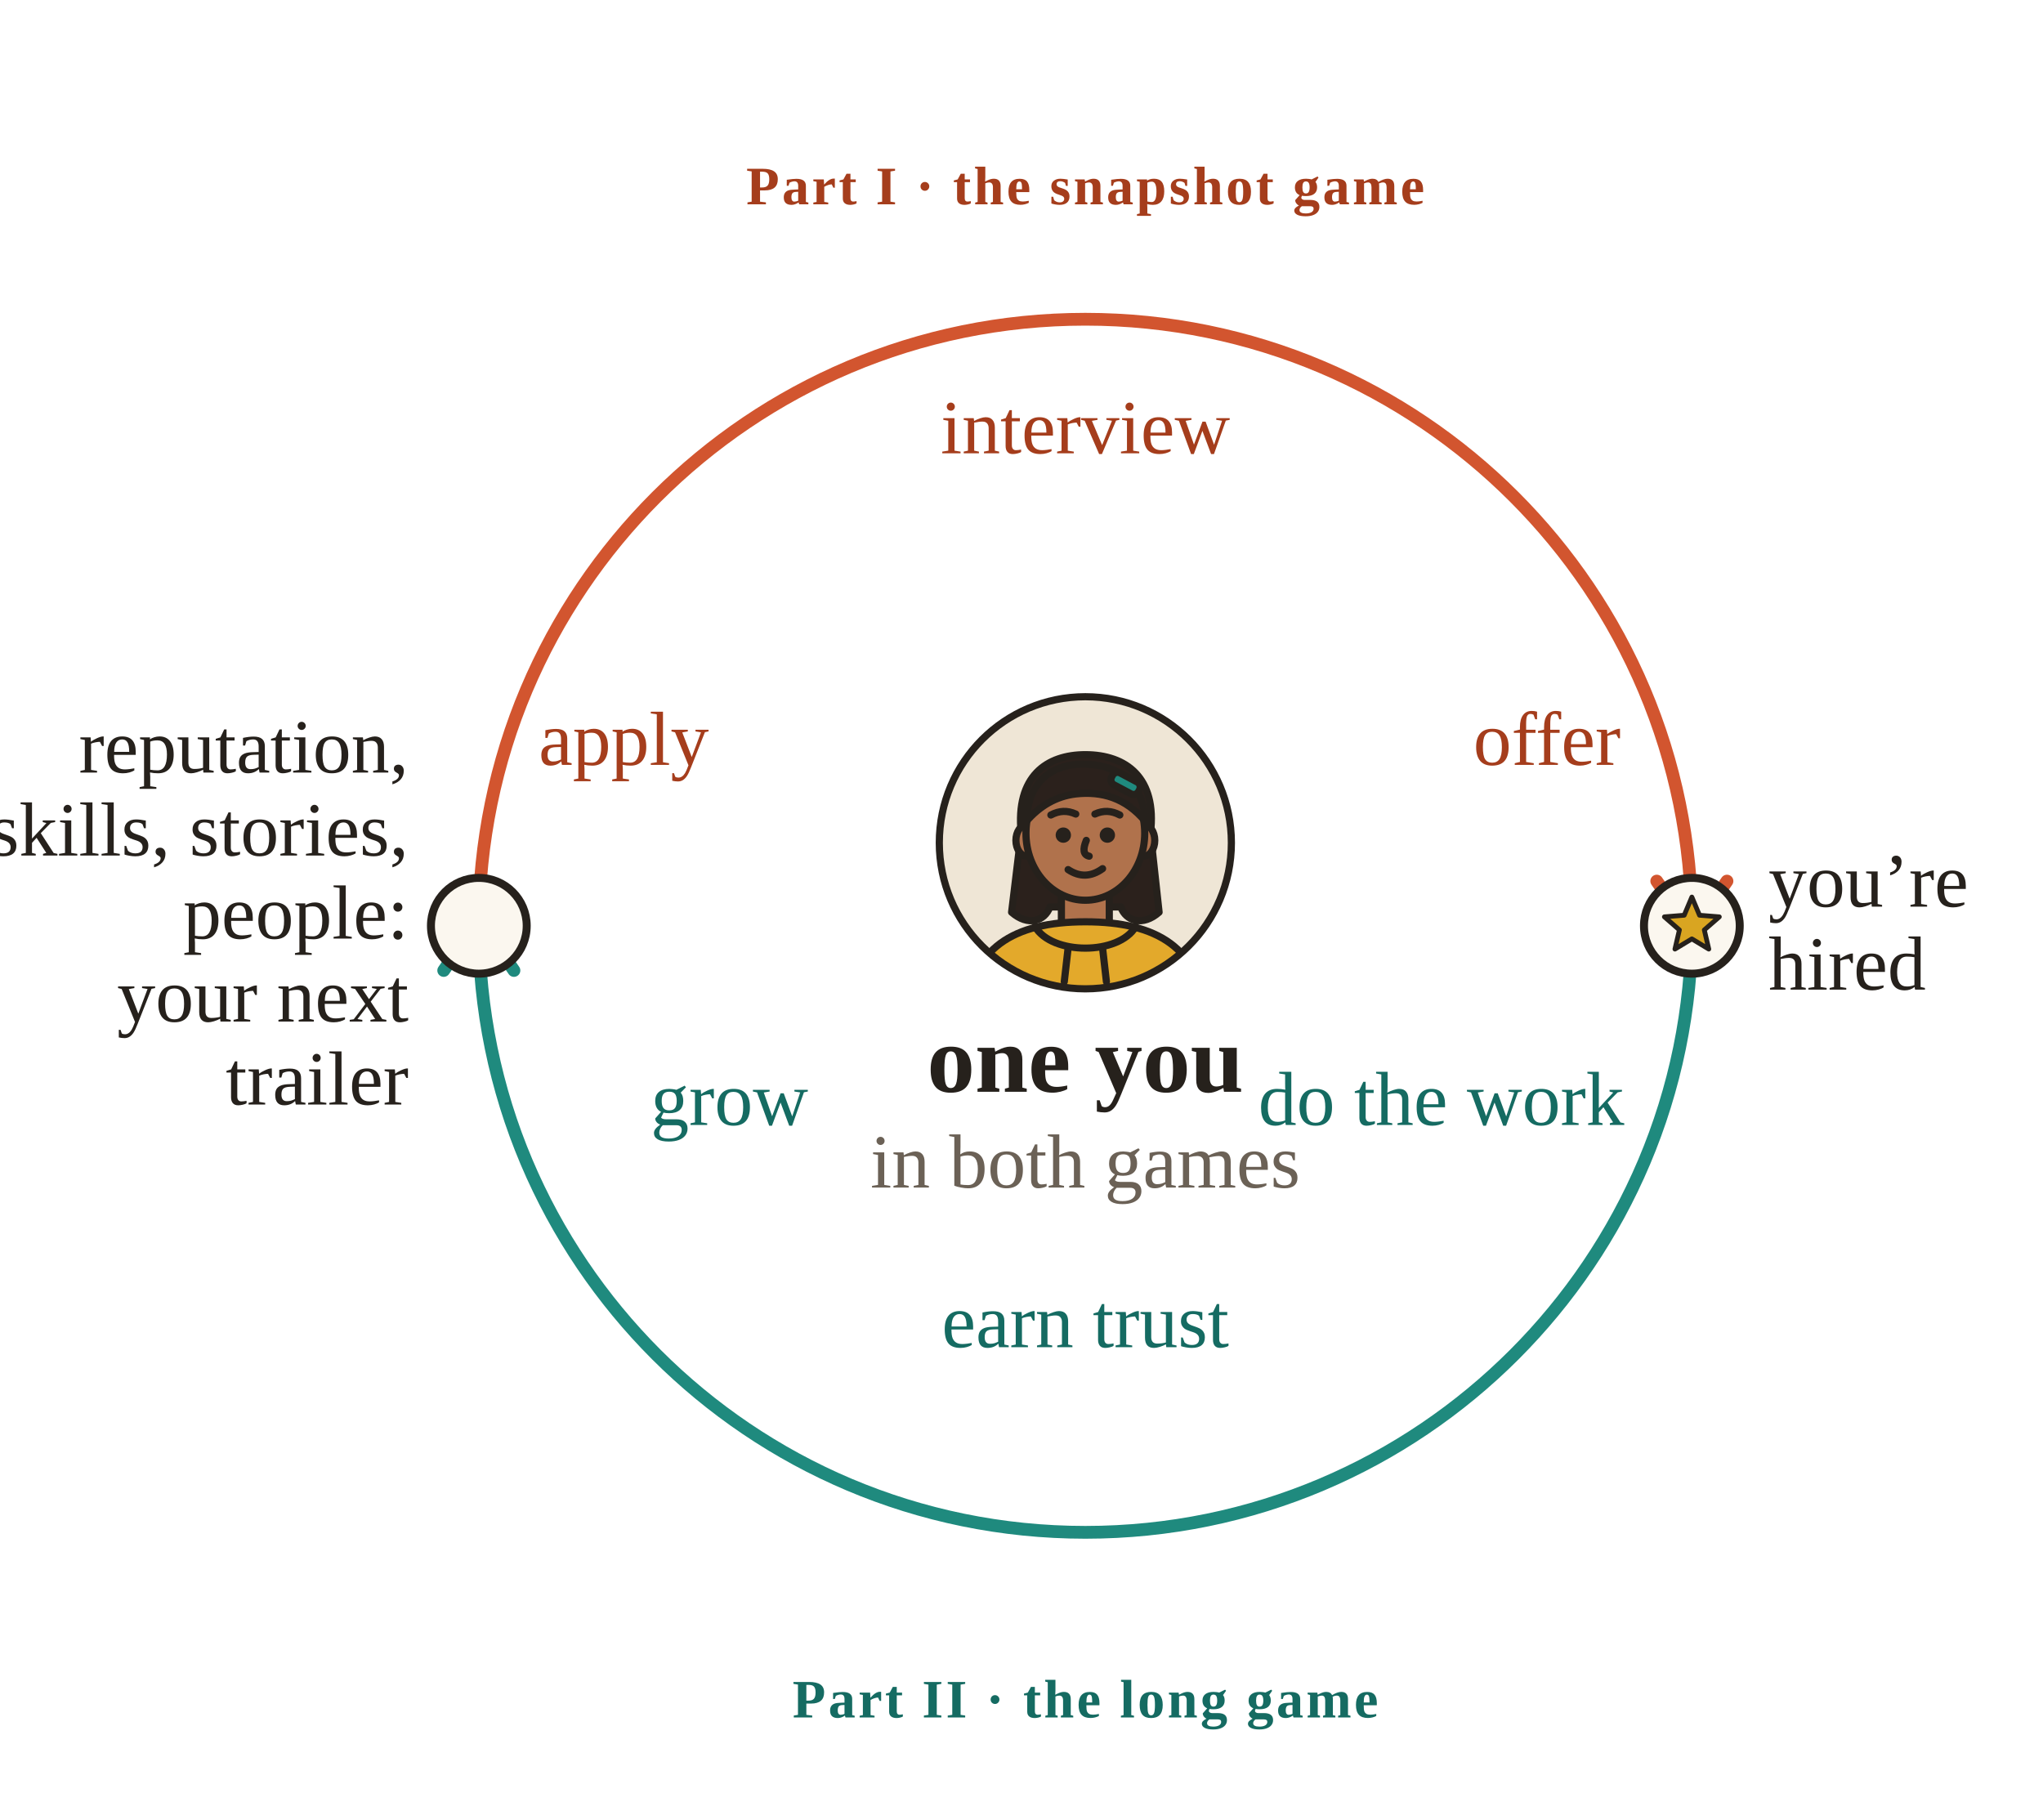
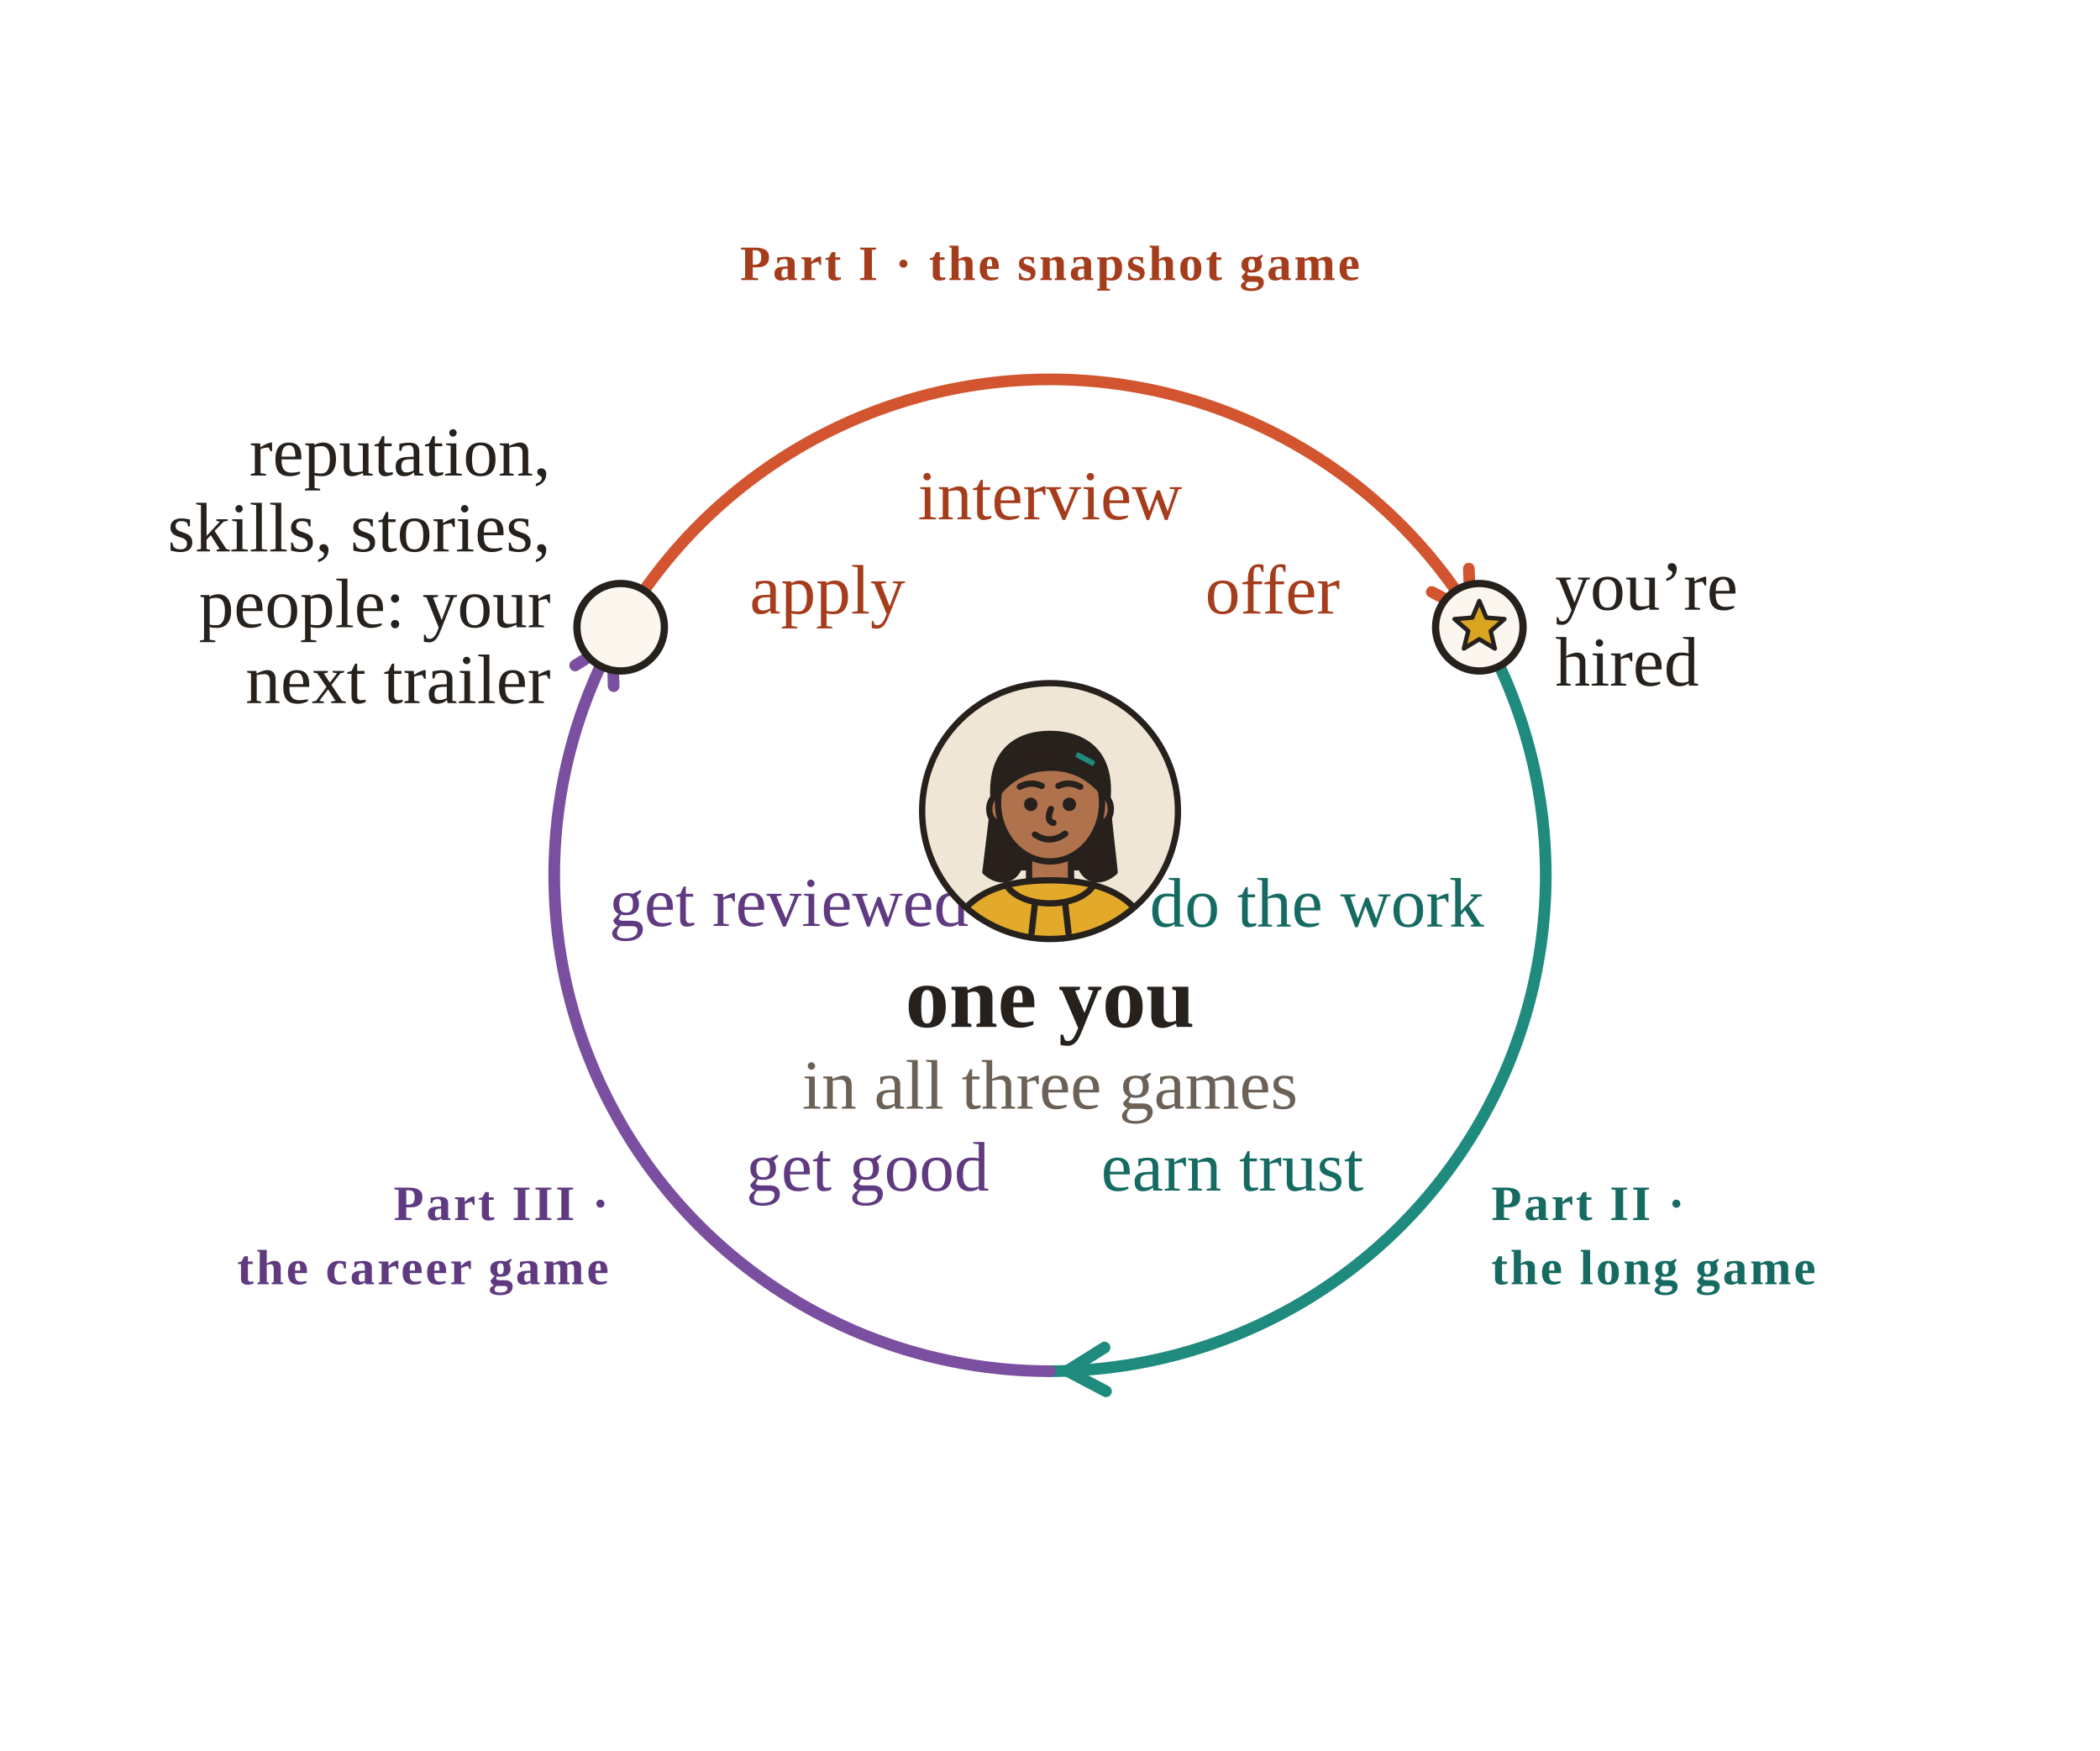
- <svg xmlns="http://www.w3.org/2000/svg" viewBox="0 0 640 570" class="fig">
+ <svg xmlns="http://www.w3.org/2000/svg" viewBox="0 0 720 600" class="fig">
  <style>
/* Figure vocabulary. Every figure's style element is an exact copy of this file
   (python3 tools/build.py --sync-figure-style). Colours come from theme tokens;
   the fallbacks are the light theme, used when a figure is opened on its own. */
.fig { font-family: var(--font-hand, "Caveat", "Segoe Print", "Comic Sans MS", cursive); }
.fig .k { fill: none; stroke: var(--fig-ink, #26211c); stroke-width: 2.5; stroke-linecap: round; stroke-linejoin: round; }
.fig .k-thin { fill: none; stroke: var(--fig-ink, #26211c); stroke-width: 1.5; stroke-linecap: round; stroke-linejoin: round; }
.fig .k-thick { fill: none; stroke: var(--fig-ink, #26211c); stroke-width: 4; stroke-linecap: round; stroke-linejoin: round; }
.fig .k-dash { stroke-dasharray: 7 8; }
.fig .k-mute { stroke: var(--fig-ink-2, #6b6156); }
.fig .k-a1 { stroke: var(--fig-a1-strong, #d2552f); }
.fig .k-a2 { stroke: var(--fig-a2-strong, #1f8a7e); }
.fig .k-a3 { stroke: var(--fig-a3-strong, #d9a521); }
.fig .k-a4 { stroke: var(--fig-a4-strong, #7b4fa0); }
.fig .k-paper { stroke: var(--fig-paper, #fbf7ef); }
.fig .f-none { fill: none; }
.fig .f-paper { fill: var(--fig-paper, #fbf7ef); }
.fig .f-soft { fill: var(--fig-soft, #efe6d6); }
.fig .f-ink { fill: var(--fig-ink, #26211c); }
.fig .f-mute { fill: var(--fig-ink-2, #6b6156); }
.fig .f-a1 { fill: var(--fig-a1, #f6c9b6); }
.fig .f-a2 { fill: var(--fig-a2, #b9e3dc); }
.fig .f-a3 { fill: var(--fig-a3, #f9e2a6); }
.fig .f-a4 { fill: var(--fig-a4, #dccbec); }
.fig .f-a1s { fill: var(--fig-a1-strong, #d2552f); }
.fig .f-a2s { fill: var(--fig-a2-strong, #1f8a7e); }
.fig .f-a3s { fill: var(--fig-a3-strong, #d9a521); }
.fig .f-a4s { fill: var(--fig-a4-strong, #7b4fa0); }
.fig .f-skin1 { fill: var(--skin-1, #f2cba8); }
.fig .f-skin2 { fill: var(--skin-2, #d9a27c); }
.fig .f-skin3 { fill: var(--skin-3, #b0724c); }
.fig .f-skin4 { fill: var(--skin-4, #7c4b2f); }
.fig .f-hair1 { fill: var(--hair-1, #2b211c); }
.fig .f-hair2 { fill: var(--hair-2, #6b4a2f); }
.fig .f-hair3 { fill: var(--hair-3, #a7a29b); }
.fig .f-hair4 { fill: var(--hair-4, #7e5bc4); }
.fig .f-dev { fill: var(--c-dev, #e3a92b); }
.fig .f-bea { fill: var(--c-bea, #2f9e7a); }
.fig .f-rex { fill: var(--c-rex, #d94f3d); }
.fig .f-meera { fill: var(--c-meera, #8e3b6b); }
.fig .f-tomas { fill: var(--c-tomas, #3c6fb0); }
.fig .f-kai { fill: var(--c-kai, #8e6fd8); }
.fig .t { fill: var(--fig-ink, #26211c); font-size: 24px; }
.fig .t-sm { font-size: 20px; }
.fig .t-lg { font-size: 30px; }
.fig .t-xl { font-size: 40px; }
.fig .t-sans { font-family: var(--font-ui, "Bricolage Grotesque", system-ui, sans-serif); font-size: 17px; letter-spacing: 0.05em; text-transform: uppercase; font-weight: 700; }
.fig .t-mid { text-anchor: middle; }
.fig .t-end { text-anchor: end; }
.fig .t-bold { font-weight: 700; }
.fig .t-mute { fill: var(--fig-ink-2, #6b6156); }
.fig .t-a1 { fill: var(--fig-a1-ink, #a53d1c); }
.fig .t-a2 { fill: var(--fig-a2-ink, #156b62); }
.fig .t-a4 { fill: var(--fig-a4-ink, #5f3a80); }
.fig .t-paper { fill: var(--fig-paper, #fbf7ef); }
</style>
-   <path d="M150 290 A190 190 0 0 1 530 290" class="k-thick k-a1" />
-   <path d="M530 290 A190 190 0 0 1 150 290" class="k-thick k-a2" />
-   <path d="M530 292 L519 276 M530 292 L541 276" class="k-thick k-a1" />
-   <path d="M150 288 L139 304 M150 288 L161 304" class="k-thick k-a2" />
-   <text x="340.0" y="64.0" class="t-sans t-a1 t-mid">Part I · the snapshot game</text>
-   <text x="340.0" y="538.0" class="t-sans t-a2 t-mid">Part II · the long game</text>
-   <text x="195.4" y="239.6" class="t t-mid t-a1">apply</text>
-   <text x="340.0" y="142.0" class="t t-mid t-a1">interview</text>
-   <text x="484.6" y="239.6" class="t t-mid t-a1">offer</text>
-   <text x="451.5" y="352.4" class="t t-mid t-a2">do the work</text>
-   <text x="340.0" y="422.0" class="t t-mid t-a2">earn trust</text>
-   <text x="228.5" y="352.4" class="t t-mid t-a2">grow</text>
-   <circle cx="530" cy="290" r="15" class="f-paper k" />
-   <path d="M530.0 281.0 L532.4 286.7 L538.6 287.2 L533.9 291.3 L535.3 297.3 L530.0 294.1 L524.7 297.3 L526.1 291.3 L521.4 287.2 L527.6 286.7 Z" class="f-a3s k-thin" />
-   <text x="554.0" y="284.0" class="t">you’re</text>
-   <text x="554.0" y="310.0" class="t">hired</text>
-   <circle cx="150" cy="290" r="15" class="f-paper k" />
-   <text x="128.0" y="242.0" class="t t-end">reputation,</text>
-   <text x="128.0" y="268.0" class="t t-end">skills, stories,</text>
-   <text x="128.0" y="294.0" class="t t-end">people:</text>
-   <text x="128.0" y="320.0" class="t t-end">your next</text>
-   <text x="128.0" y="346.0" class="t t-end">trailer</text>
-   <g transform="translate(292.0 216.0) scale(1.500)">
+   <path d="M212.8 215.0 A170 170 0 0 1 507.2 215.0" class="k-thick k-a1" />
+   <path d="M504.2 209.9 L490.9 202.9 M504.2 209.9 L503.6 194.9" class="k-thick k-a1" />
+   <path d="M507.2 215.0 A170 170 0 0 1 360.0 470.0" class="k-thick k-a2" />
+   <path d="M365.9 469.9 L378.7 461.9 M365.9 469.9 L379.2 476.9" class="k-thick k-a2" />
+   <path d="M360.0 470.0 A170 170 0 0 1 212.8 215.0" class="k-thick k-a4" />
+   <path d="M209.9 220.2 L210.4 235.2 M209.9 220.2 L197.2 228.1" class="k-thick k-a4" />
+   <text x="360.0" y="96.0" class="t-sans t-a1 t-mid">Part I · the snapshot game</text>
+   <text x="511.3" y="418.2" class="t-sans t-a2">Part II ·</text>
+   <text x="511.3" y="440.2" class="t-sans t-a2">the long game</text>
+   <text x="208.7" y="418.2" class="t-sans t-a4 t-end">Part III ·</text>
+   <text x="208.7" y="440.2" class="t-sans t-a4 t-end">the career game</text>
+   <text x="283.7" y="210.3" class="t t-mid t-a1">apply</text>
+   <text x="360.0" y="178.0" class="t t-mid t-a1">interview</text>
+   <text x="436.3" y="210.3" class="t t-mid t-a1">offer</text>
+   <text x="451.5" y="317.6" class="t t-mid t-a2">do the work</text>
+   <text x="422.5" y="408.1" class="t t-mid t-a2">earn trust</text>
+   <text x="297.5" y="408.1" class="t t-mid t-a4">get good</text>
+   <text x="270.5" y="317.4" class="t t-mid t-a4">get reviewed</text>
+   <circle cx="507.2" cy="215.0" r="15" class="f-paper k" />
+   <path d="M507.2 206.0 L509.6 211.7 L515.8 212.2 L511.1 216.3 L512.5 222.3 L507.2 219.1 L501.9 222.3 L503.4 216.3 L498.7 212.2 L504.8 211.7 Z" class="f-a3s k-thin" />
+   <text x="533.2" y="209.0" class="t">you’re</text>
+   <text x="533.2" y="235.0" class="t">hired</text>
+   <circle cx="212.8" cy="215.0" r="15" class="f-paper k" />
+   <text x="188.8" y="163.0" class="t t-end">reputation,</text>
+   <text x="188.8" y="189.0" class="t t-end">skills, stories,</text>
+   <text x="188.8" y="215.0" class="t t-end">people: your</text>
+   <text x="188.8" y="241.0" class="t t-end">next trailer</text>
+   <g transform="translate(314.0 232.0) scale(1.438)">
    <defs>
      <clipPath id="l-dev">
        <circle cx="32" cy="32" r="30.5" />
      </clipPath>
    </defs>
    <circle cx="32" cy="32" r="30.5" class="f-soft" />
    <g clip-path="url(#l-dev)">
      <path d="M18.6 30 C17.4 18 24 13.6 32 13.6 C40.5 13.6 47 18.4 45.6 30 L47.4 46.5 C44 49.5 40.5 48.4 39.4 45.4 L24.6 45.4 C23.5 48.4 20 49.5 16.6 46.5 Z" class="f-hair1 k-thin" />
      <path d="M27 40.5 L27 49 L37 49 L37 40.5 Z" class="f-skin3 k-thin" />
      <path d="M7 68 C8 54 17 48.5 32 48.5 C47 48.5 56 54 57 68 Z" class="f-dev k-thin" />
      <path d="M21.5 49.5 C25 55.5 39 55.5 42.5 49.5" class="k-thin" />
      <path d="M28.4 54 L27.6 61" class="k-thin" />
      <path d="M35.6 54 L36.4 61" class="k-thin" />
      <ellipse cx="19.8" cy="31.5" rx="2.3" ry="3.3" class="f-skin3 k-thin" />
      <ellipse cx="44.2" cy="31.5" rx="2.3" ry="3.3" class="f-skin3 k-thin" />
      <ellipse cx="32" cy="30" rx="12.4" ry="14" class="f-skin3 k-thin" />
      <path d="M19.7 27.5 C20 18.4 26 15.2 32.6 15.6 C39.4 16 44.2 19.8 44.5 27.5 C40.4 22.6 35.4 21.2 30 21.8 C25.8 22.3 22.4 24.4 19.7 27.5 Z" class="f-hair1 k-thin" />
      <rect x="37.2" y="18.2" width="6.4" height="2.8" rx="1.2" transform="rotate(28 40.4 19.6)" class="f-a2s k-thin" />
      <circle cx="27.4" cy="30.4" r="1.6" class="f-ink" />
      <circle cx="36.6" cy="30.4" r="1.6" class="f-ink" />
      <path d="M24.8 26.2 Q27.4 24.8 30 26" class="k-thin" />
      <path d="M34 26 Q36.6 24.8 39.2 26.2" class="k-thin" />
      <path d="M32.2 31.5 Q31 34.4 32.8 34.8" class="k-thin" />
      <path d="M28.4 37.6 Q32 40 35.6 37.4" class="k-thin" />
    </g>
    <circle cx="32" cy="32" r="30.5" class="k-thin" />
  </g>
-   <text x="340.0" y="342.0" class="t t-lg t-bold t-mid">one you</text>
-   <text x="340.0" y="372.0" class="t t-mid t-mute">in both games</text>
+   <text x="360.0" y="352.0" class="t t-lg t-bold t-mid">one you</text>
+   <text x="360.0" y="380.0" class="t t-mid t-mute">in all three games</text>
</svg>
